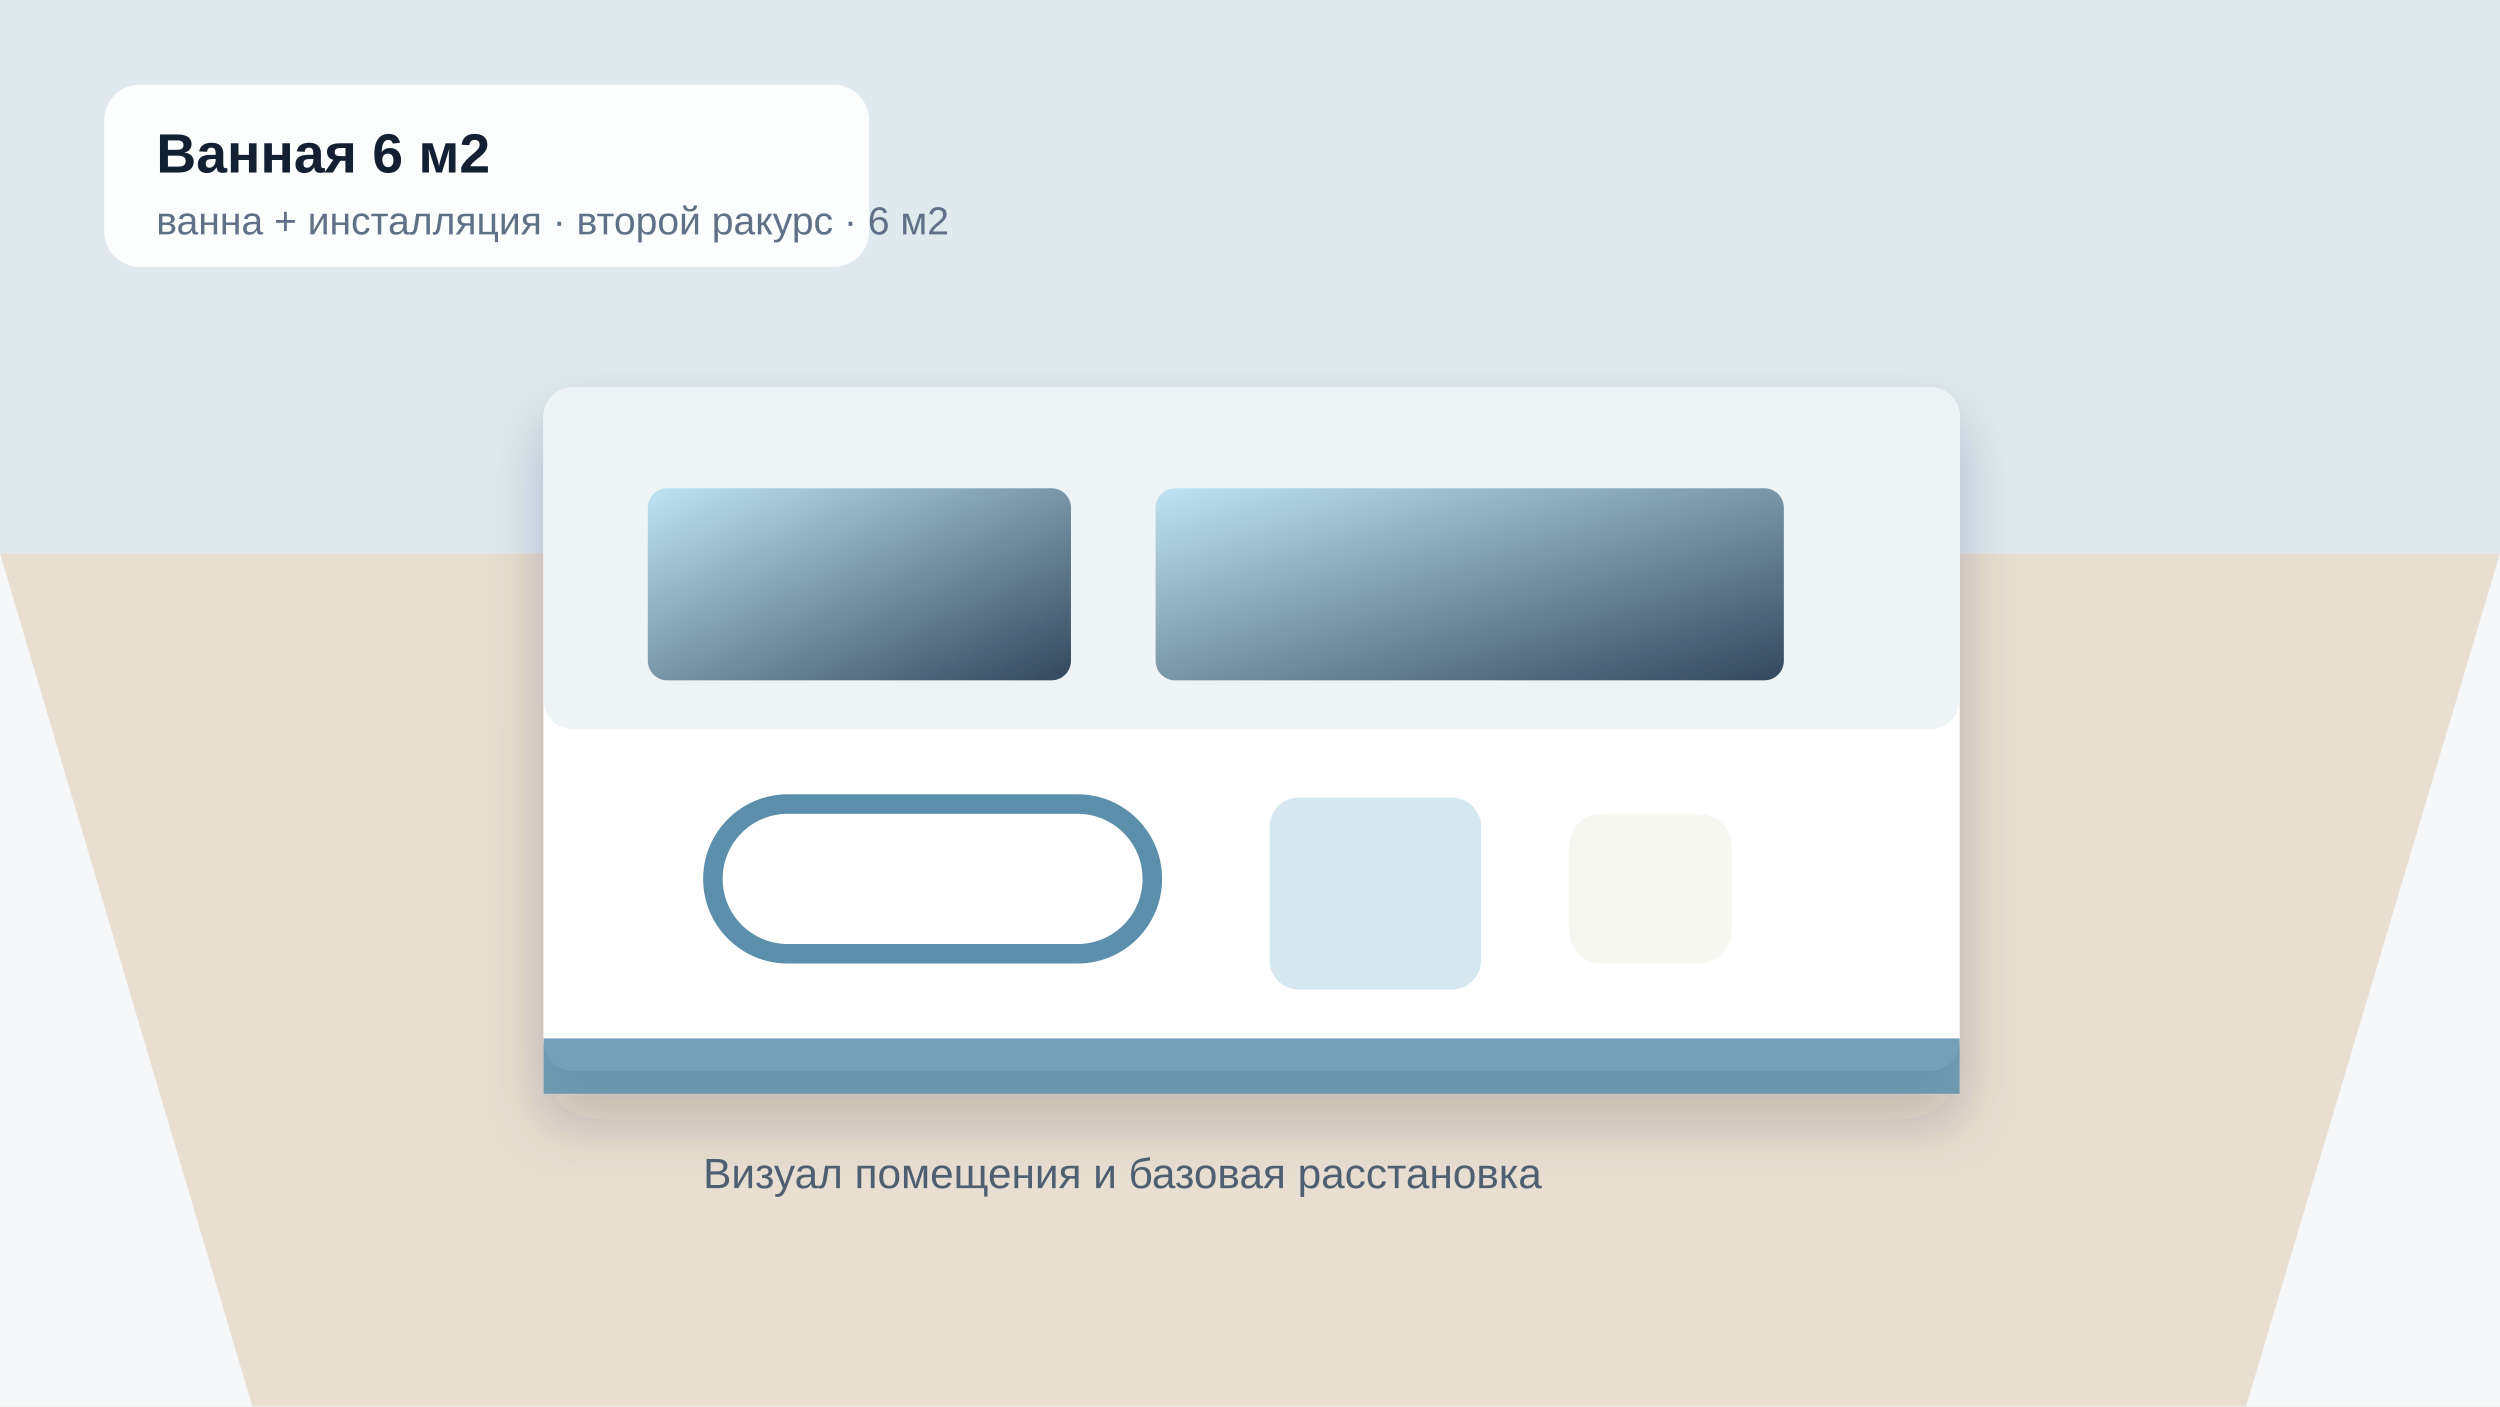
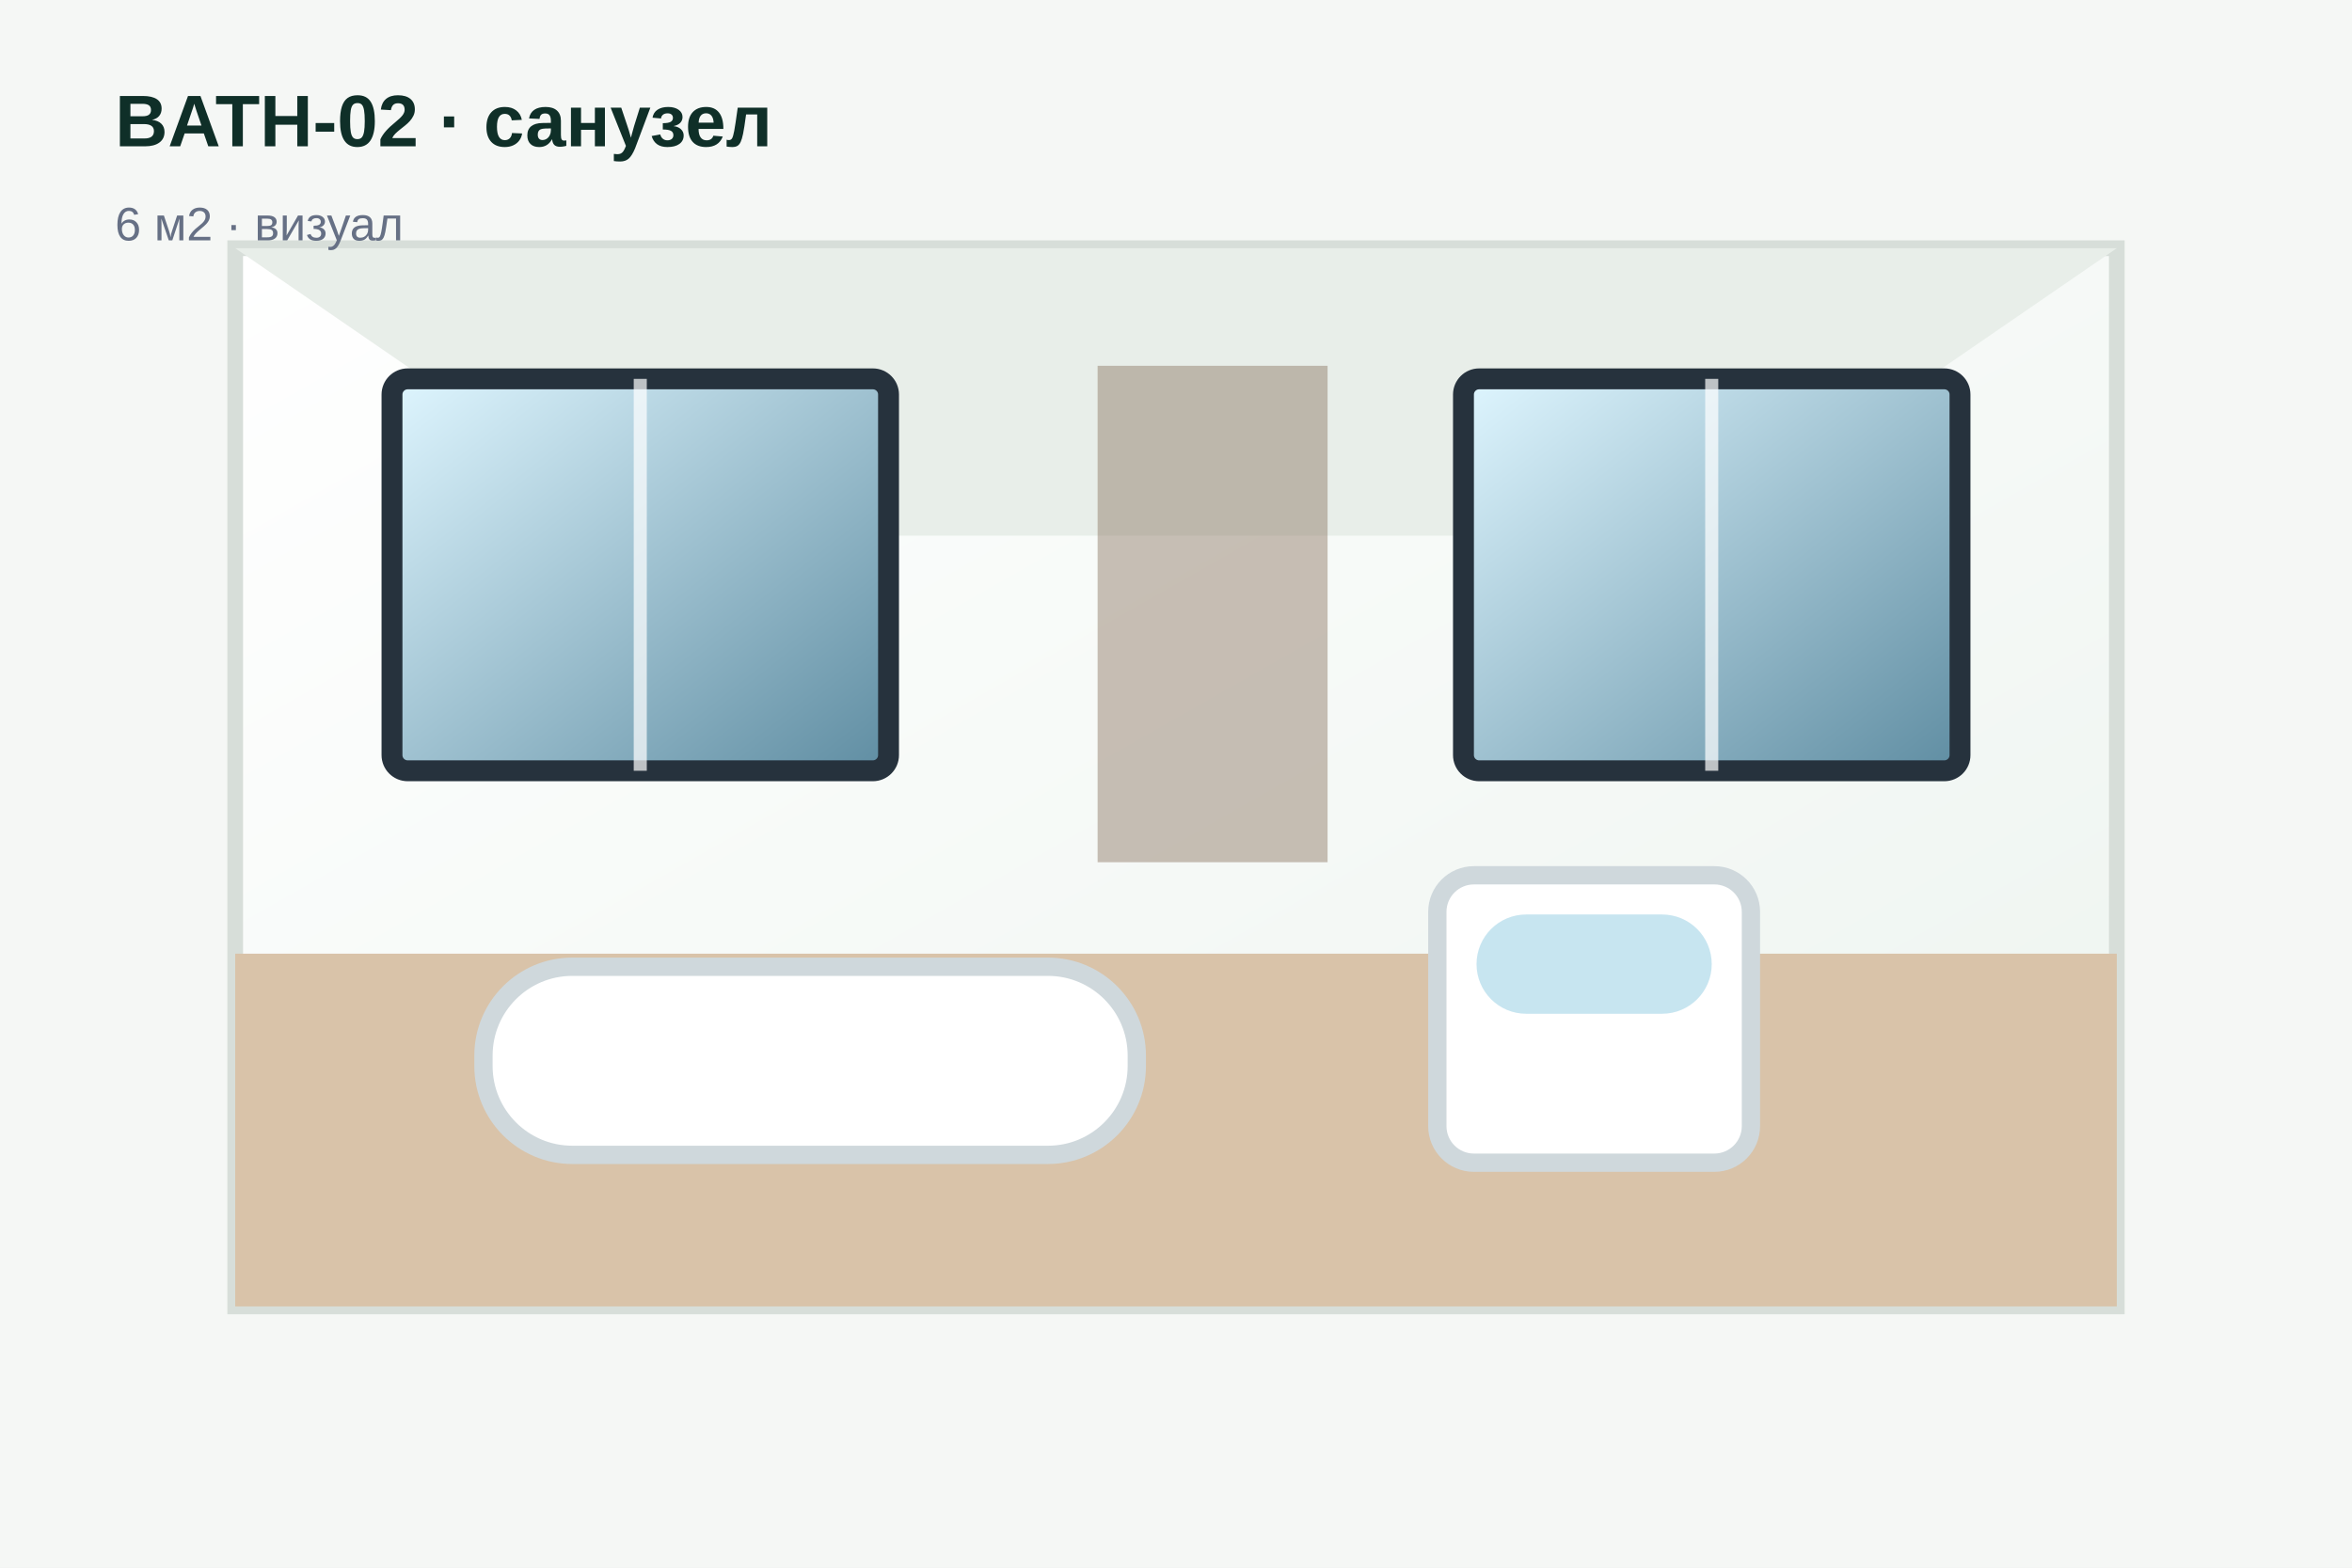
- <svg xmlns="http://www.w3.org/2000/svg" width="1536" height="864" viewBox="0 0 1536 864" role="img">
+ <svg xmlns="http://www.w3.org/2000/svg" viewBox="0 0 900 600" width="900" height="600" role="img">
  <defs>
-     <linearGradient id="sky" x1="0" x2="0" y1="0" y2="1">
-       <stop offset="0" stop-color="#d8f0ff" />
-       <stop offset="1" stop-color="#f7fbff" />
+     <linearGradient id="sky" x1="0" y1="0" x2="0" y2="1">
+       <stop offset="0" stop-color="#bfe6ff" />
+       <stop offset="1" stop-color="#eef8ff" />
    </linearGradient>
-     <linearGradient id="glass" x1="0" x2="1" y1="0" y2="1">
-       <stop offset="0" stop-color="#bfe4f4" />
-       <stop offset="1" stop-color="#33485e" />
+     <linearGradient id="glass" x1="0" y1="0" x2="1" y2="1">
+       <stop offset="0" stop-color="#dff6ff" />
+       <stop offset="1" stop-color="#5f8da2" />
    </linearGradient>
-     <filter id="shadow" x="-20%" y="-20%" width="140%" height="140%">
-       <feDropShadow dx="0" dy="18" stdDeviation="18" flood-color="#1d2733" flood-opacity=".22" />
+     <linearGradient id="room" x1="0" y1="0" x2="1" y2="1">
+       <stop offset="0" stop-color="#ffffff" />
+       <stop offset="1" stop-color="#edf4ef" />
+     </linearGradient>
+     <filter id="shadow" x="-20%" y="-20%" width="140%" height="160%">
+       <feDropShadow dx="0" dy="18" stdDeviation="18" flood-color="#1f2937" flood-opacity="0.18" />
    </filter>
  </defs>
-   <rect width="1536" height="864" fill="#f5f7f8" />
-   <rect x="0" y="0" width="1536" height="340" fill="#dfe9ee" />
-   <path d="M0 340 L1536 340 L1380 864 L155 864 Z" fill="#e8ded2" />
-   <rect x="64" y="52" width="470" height="112" rx="22" fill="#ffffff" opacity=".9" />
-   <text x="96" y="106" font-family="Arial, sans-serif" font-size="34" font-weight="700" fill="#132033">Ванная 6 м2</text>
-   <text x="96" y="144" font-family="Arial, sans-serif" font-size="24" fill="#607087">ванна + инсталляция · второй ракурс · 6 м2</text>
-   <g filter="url(#shadow)">
-     <rect x="334" y="238" width="870" height="420" rx="18" fill="#ffffff" />
-     <rect x="334" y="238" width="870" height="210" rx="18" fill="#eef3f5" />
-     <rect x="398" y="300" width="260" height="118" rx="12" fill="url(#glass)" />
-     <rect x="710" y="300" width="386" height="118" rx="12" fill="url(#glass)" />
-     <rect x="438" y="494" width="270" height="92" rx="46" fill="#ffffff" stroke="#5c8fab" stroke-width="12" />
-     <rect x="780" y="490" width="130" height="118" rx="18" fill="#d6e8ef" />
-     <rect x="964" y="500" width="100" height="92" rx="20" fill="#f7f7f1" />
-     <rect x="334" y="638" width="870" height="34" fill="#5c8fab" opacity=".85" />
-   </g>
-   <text x="432" y="730" font-family="Arial, sans-serif" font-size="26" fill="#4f5f72">Визуал помещения и базовая расстановка</text>
+   <rect width="900" height="600" fill="#f5f7f5" />
+   <path d="M90 95 H810 V500 H90 Z" fill="url(#room)" stroke="#d7ded9" stroke-width="6" />
+   <path d="M90 365 H810 V500 H90 Z" fill="#d9c3a9" />
+   <path d="M90 95 L250 205 H650 L810 95" fill="#e8eee9" />
+   <rect x="150" y="145" width="190" height="150" rx="6" fill="url(#glass)" stroke="#26323d" stroke-width="8" />
+   <rect x="560" y="145" width="190" height="150" rx="6" fill="url(#glass)" stroke="#26323d" stroke-width="8" />
+   <path d="M245 145 V295 M655 145 V295" stroke="#ffffff" stroke-width="5" opacity="0.7" />
+   <rect x="185" y="370" width="250" height="72" rx="34" fill="#ffffff" stroke="#cfd8dc" stroke-width="7" />
+   <rect x="550" y="335" width="120" height="110" rx="14" fill="#ffffff" stroke="#cfd8dc" stroke-width="7" />
+   <rect x="565" y="350" width="90" height="38" rx="19" fill="#c7e5f0" />
+   <rect x="420" y="140" width="88" height="190" fill="#8a7460" opacity="0.45" />
+   <text x="44" y="56" fill="#0f2f28" font-family="Arial, sans-serif" font-size="28" font-weight="800">BATH-02 · санузел</text>
+   <text x="44" y="92" fill="#667085" font-family="Arial, sans-serif" font-size="18">6 м2 · визуал</text>
</svg>
